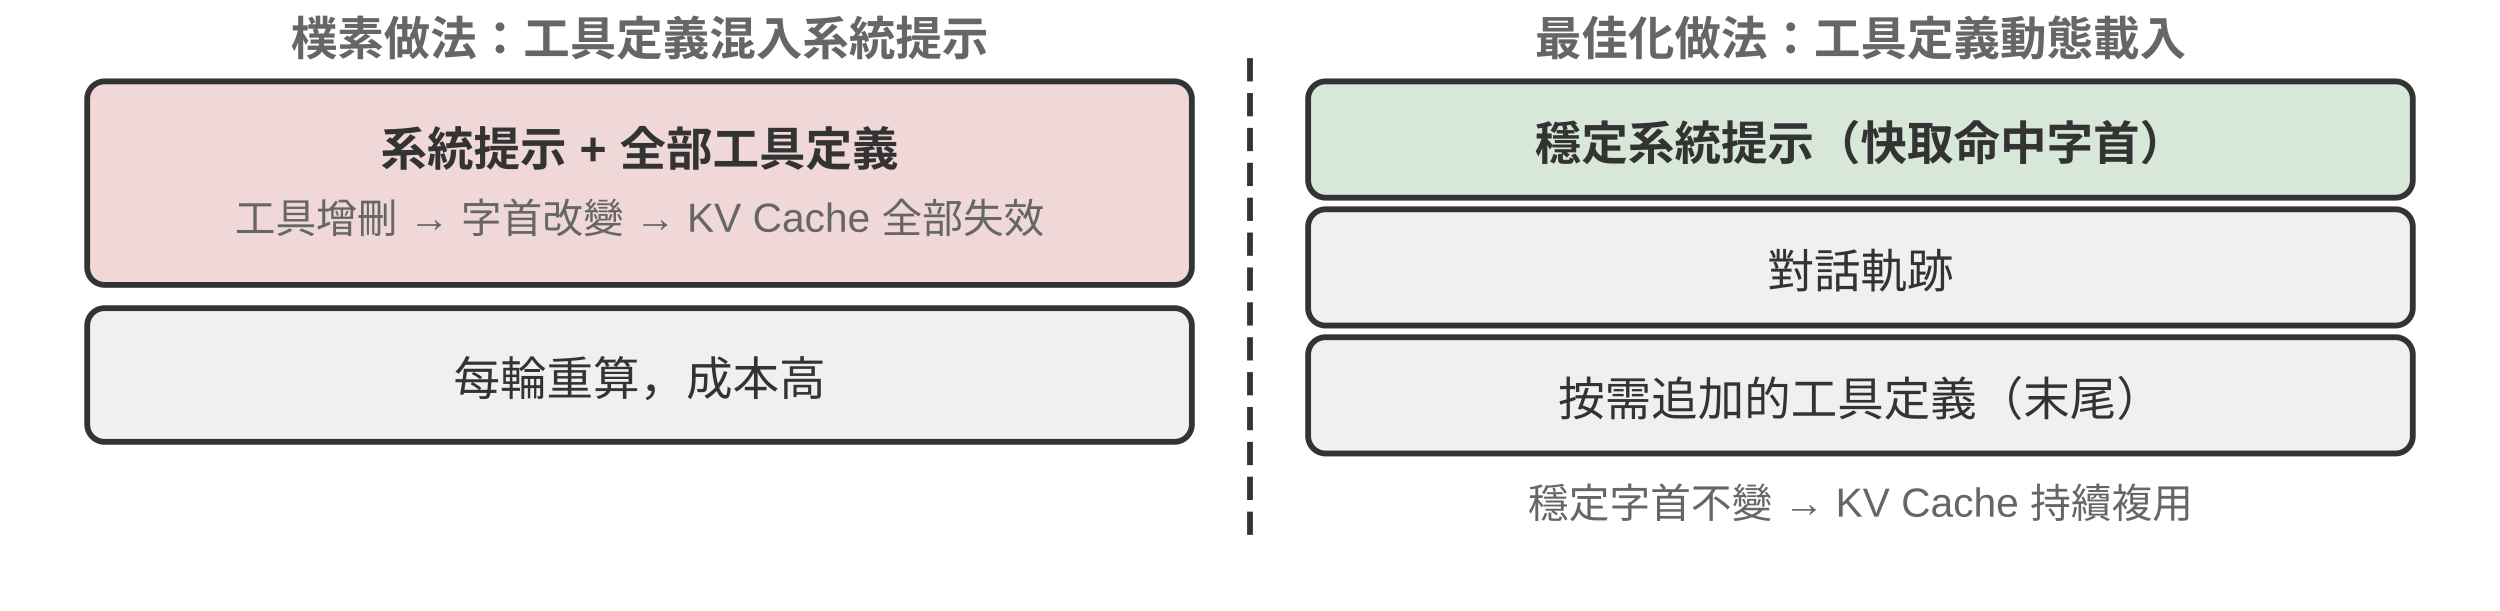
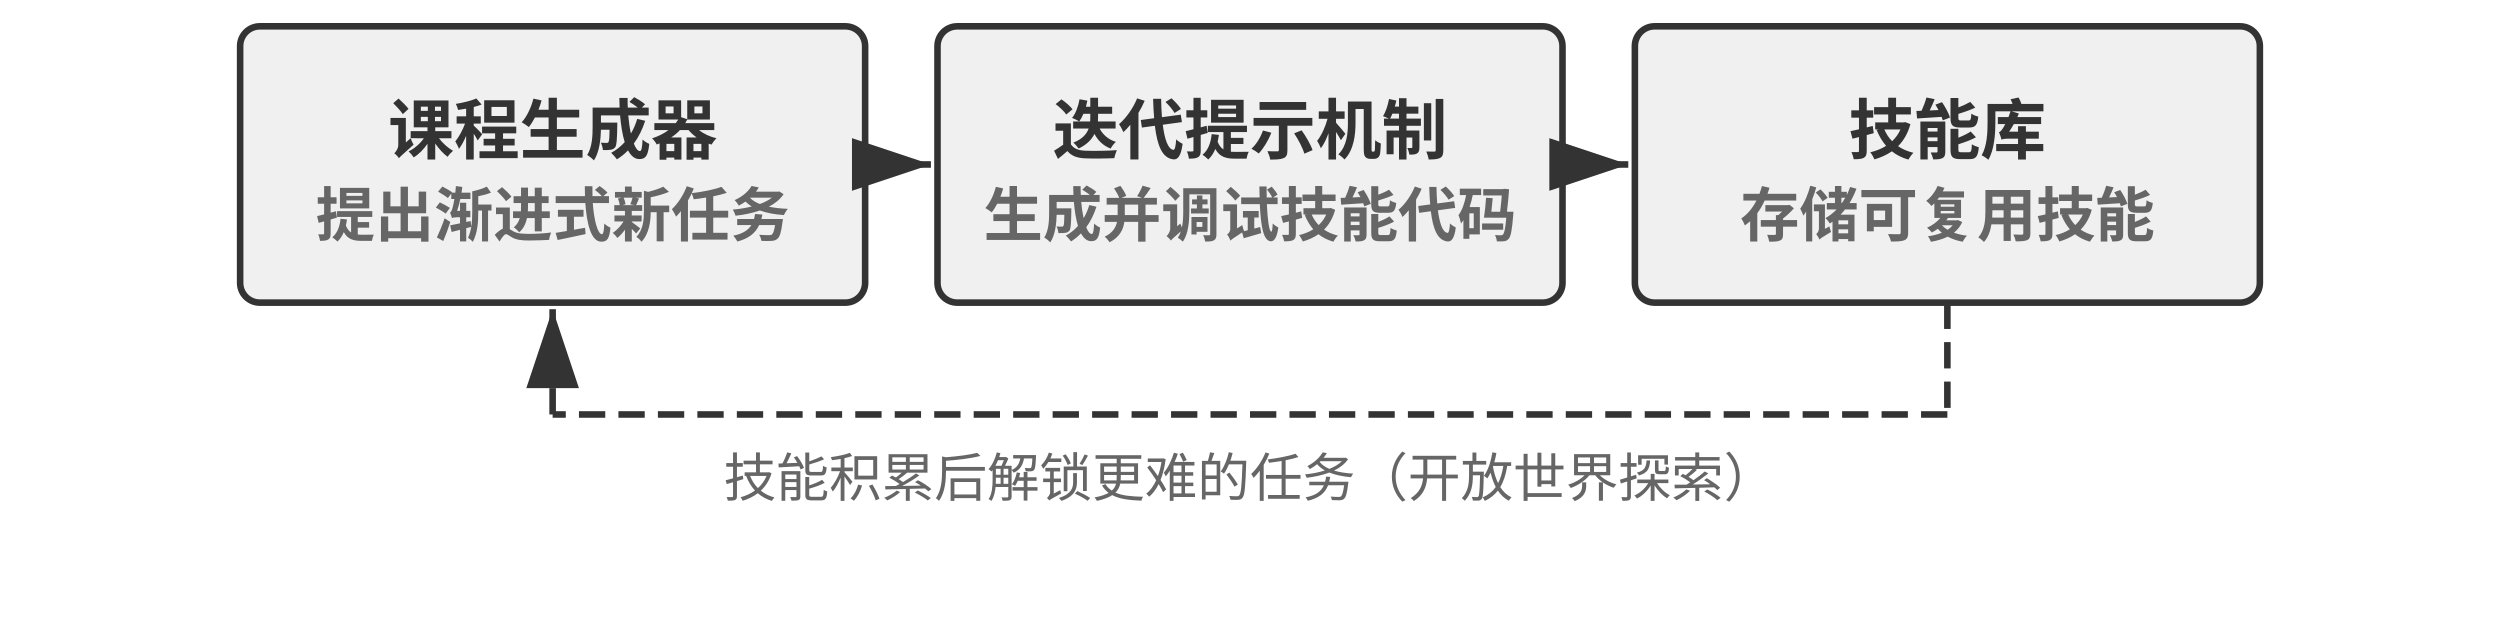
- <svg xmlns="http://www.w3.org/2000/svg" viewBox="0 34 860 210" width="860" height="210" style="background:#ffffff">
+ <svg xmlns="http://www.w3.org/2000/svg" viewBox="0 40 760 194" width="760" height="194" style="background:#ffffff">
  <defs>
    <marker id="ah" markerWidth="12" markerHeight="8" refX="12" refY="4" orient="auto">
      <polygon points="0 0, 12 4, 0 8" fill="#333333" />
    </marker>
    <marker id="ah-light" markerWidth="12" markerHeight="8" refX="12" refY="4" orient="auto">
      <polygon points="0 0, 12 4, 0 8" fill="#999999" />
    </marker>
  </defs>
-   <text x="220" y="46" font-family="Arial, 'Helvetica Neue', Helvetica, 'PingFang SC', 'Microsoft YaHei', sans-serif" font-size="16" fill="#666666" text-anchor="middle" dominant-baseline="central" font-weight="bold">樸素做法：工具定義混入系統提示</text>
-   <rect x="30" y="62" width="380" height="70" rx="6" fill="#f0d8d8" stroke="#333333" stroke-width="2" />
-   <text x="220" y="84" font-family="Arial, 'Helvetica Neue', Helvetica, 'PingFang SC', 'Microsoft YaHei', sans-serif" font-size="16" fill="#333333" text-anchor="middle" dominant-baseline="central" font-weight="bold">系統提示 + 全部工具定義</text>
-   <text x="220" y="108" font-family="Arial, 'Helvetica Neue', Helvetica, 'PingFang SC', 'Microsoft YaHei', sans-serif" font-size="14" fill="#666666" text-anchor="middle" dominant-baseline="central" font-weight="normal">工具增刪 → 字首改變 → KV Cache 全部失效</text>
-   <rect x="30" y="140" width="380" height="46" rx="6" fill="#f0f0f0" stroke="#333333" stroke-width="2" />
-   <text x="220" y="163" font-family="Arial, 'Helvetica Neue', Helvetica, 'PingFang SC', 'Microsoft YaHei', sans-serif" font-size="16" fill="#333333" text-anchor="middle" dominant-baseline="central" font-weight="normal">每輪重算，成本高</text>
-   <text x="640" y="46" font-family="Arial, 'Helvetica Neue', Helvetica, 'PingFang SC', 'Microsoft YaHei', sans-serif" font-size="16" fill="#666666" text-anchor="middle" dominant-baseline="central" font-weight="bold">最佳化做法：工具定義動態載入</text>
-   <rect x="450" y="62" width="380" height="40" rx="6" fill="#d8e8d8" stroke="#333333" stroke-width="2" />
-   <text x="640" y="82" font-family="Arial, 'Helvetica Neue', Helvetica, 'PingFang SC', 'Microsoft YaHei', sans-serif" font-size="16" fill="#333333" text-anchor="middle" dominant-baseline="central" font-weight="bold">穩定系統提示（快取命中字首）</text>
-   <rect x="450" y="106" width="380" height="40" rx="6" fill="#f0f0f0" stroke="#333333" stroke-width="2" />
-   <text x="640" y="126" font-family="Arial, 'Helvetica Neue', Helvetica, 'PingFang SC', 'Microsoft YaHei', sans-serif" font-size="16" fill="#333333" text-anchor="middle" dominant-baseline="central" font-weight="normal">對話軌跡</text>
-   <rect x="450" y="150" width="380" height="40" rx="6" fill="#f0f0f0" stroke="#333333" stroke-width="2" />
-   <text x="640" y="170" font-family="Arial, 'Helvetica Neue', Helvetica, 'PingFang SC', 'Microsoft YaHei', sans-serif" font-size="16" fill="#333333" text-anchor="middle" dominant-baseline="central" font-weight="normal">按需追加的工具定義（末尾）</text>
-   <text x="640" y="206" font-family="Arial, 'Helvetica Neue', Helvetica, 'PingFang SC', 'Microsoft YaHei', sans-serif" font-size="14" fill="#666666" text-anchor="middle" dominant-baseline="central" font-weight="normal">穩定字首不變 → KV Cache 持續複用</text>
-   <line x1="430" y1="54" x2="430" y2="220" stroke="#333333" stroke-width="2" stroke-dasharray="8,4" />
+   <rect x="73.0" y="48" width="190" height="84" rx="6" fill="#f0f0f0" stroke="#333333" stroke-width="2" />
+   <text x="168.0" y="78.0" font-family="Arial, 'Helvetica Neue', Helvetica, 'PingFang SC', 'Microsoft YaHei', sans-serif" font-size="20" fill="#333333" text-anchor="middle" dominant-baseline="central" font-weight="bold">课程生成器</text>
+   <text x="168.0" y="104.0" font-family="Arial, 'Helvetica Neue', Helvetica, 'PingFang SC', 'Microsoft YaHei', sans-serif" font-size="18" fill="#666666" text-anchor="middle" dominant-baseline="central" font-weight="bold">提出渐进式新任务</text>
+   <rect x="285.0" y="48" width="190" height="84" rx="6" fill="#f0f0f0" stroke="#333333" stroke-width="2" />
+   <text x="380.0" y="78.0" font-family="Arial, 'Helvetica Neue', Helvetica, 'PingFang SC', 'Microsoft YaHei', sans-serif" font-size="20" fill="#333333" text-anchor="middle" dominant-baseline="central" font-weight="bold">迭代提示机制</text>
+   <text x="380.0" y="104.0" font-family="Arial, 'Helvetica Neue', Helvetica, 'PingFang SC', 'Microsoft YaHei', sans-serif" font-size="18" fill="#666666" text-anchor="middle" dominant-baseline="central" font-weight="bold">生成并调试技能代码</text>
+   <line x1="265.0" y1="90.0" x2="283.0" y2="90.0" stroke="#333333" stroke-width="2" marker-end="url(#ah)" />
+   <rect x="497.0" y="48" width="190" height="84" rx="6" fill="#f0f0f0" stroke="#333333" stroke-width="2" />
+   <text x="592.0" y="78.0" font-family="Arial, 'Helvetica Neue', Helvetica, 'PingFang SC', 'Microsoft YaHei', sans-serif" font-size="20" fill="#333333" text-anchor="middle" dominant-baseline="central" font-weight="bold">技能库</text>
+   <text x="592.0" y="104.0" font-family="Arial, 'Helvetica Neue', Helvetica, 'PingFang SC', 'Microsoft YaHei', sans-serif" font-size="18" fill="#666666" text-anchor="middle" dominant-baseline="central" font-weight="bold">存储可复用技能</text>
+   <line x1="477.0" y1="90.0" x2="495.0" y2="90.0" stroke="#333333" stroke-width="2" marker-end="url(#ah)" />
+   <line x1="592.0" y1="132" x2="592.0" y2="166" stroke="#333333" stroke-width="2" stroke-dasharray="8,4" />
+   <line x1="592.0" y1="166" x2="168.0" y2="166" stroke="#333333" stroke-width="2" stroke-dasharray="8,4" />
+   <line x1="168.0" y1="166" x2="168.0" y2="134" stroke="#333333" stroke-width="2" stroke-dasharray="8,4" marker-end="url(#ah)" />
+   <text x="380.0" y="184" font-family="Arial, 'Helvetica Neue', Helvetica, 'PingFang SC', 'Microsoft YaHei', sans-serif" font-size="16" fill="#666666" text-anchor="middle" dominant-baseline="central" font-weight="normal">技能积累后解锁更难的任务（开放世界探索）</text>
</svg>
